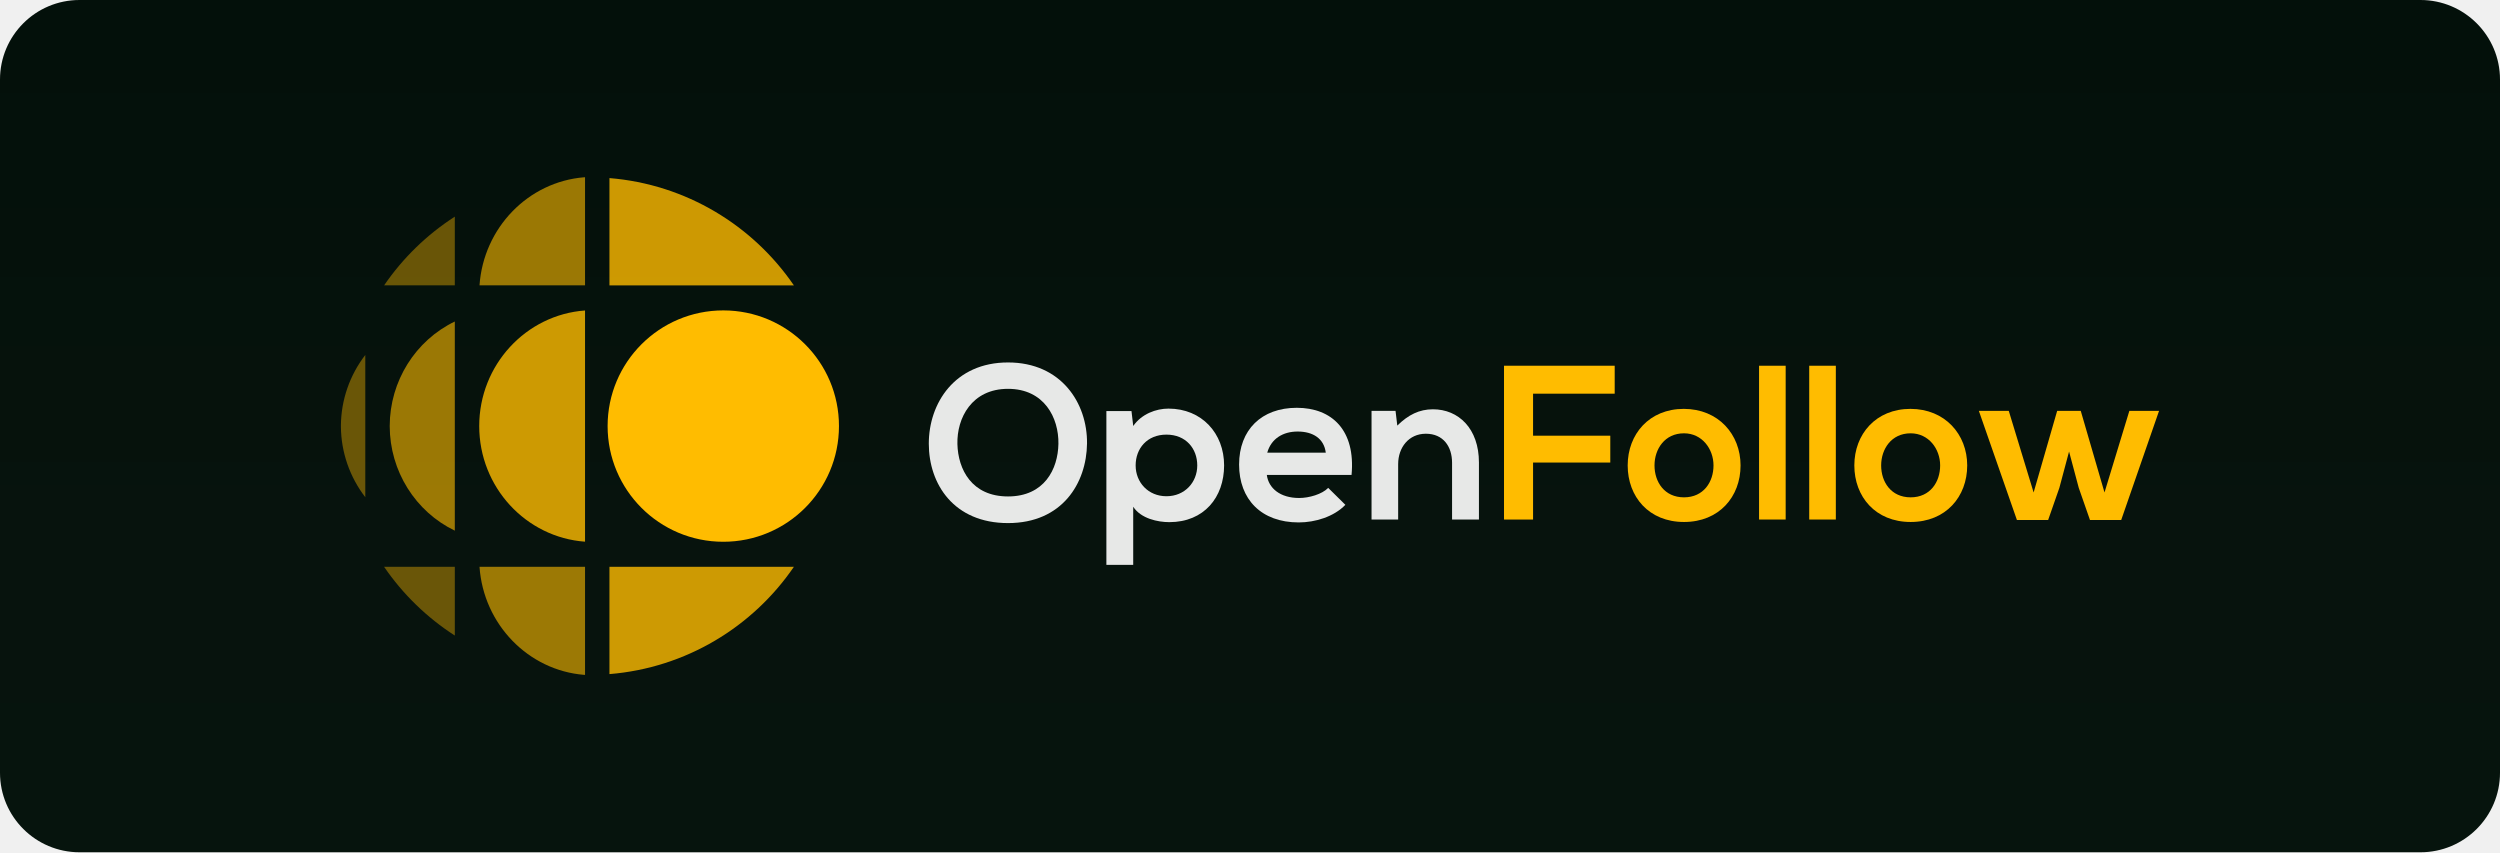
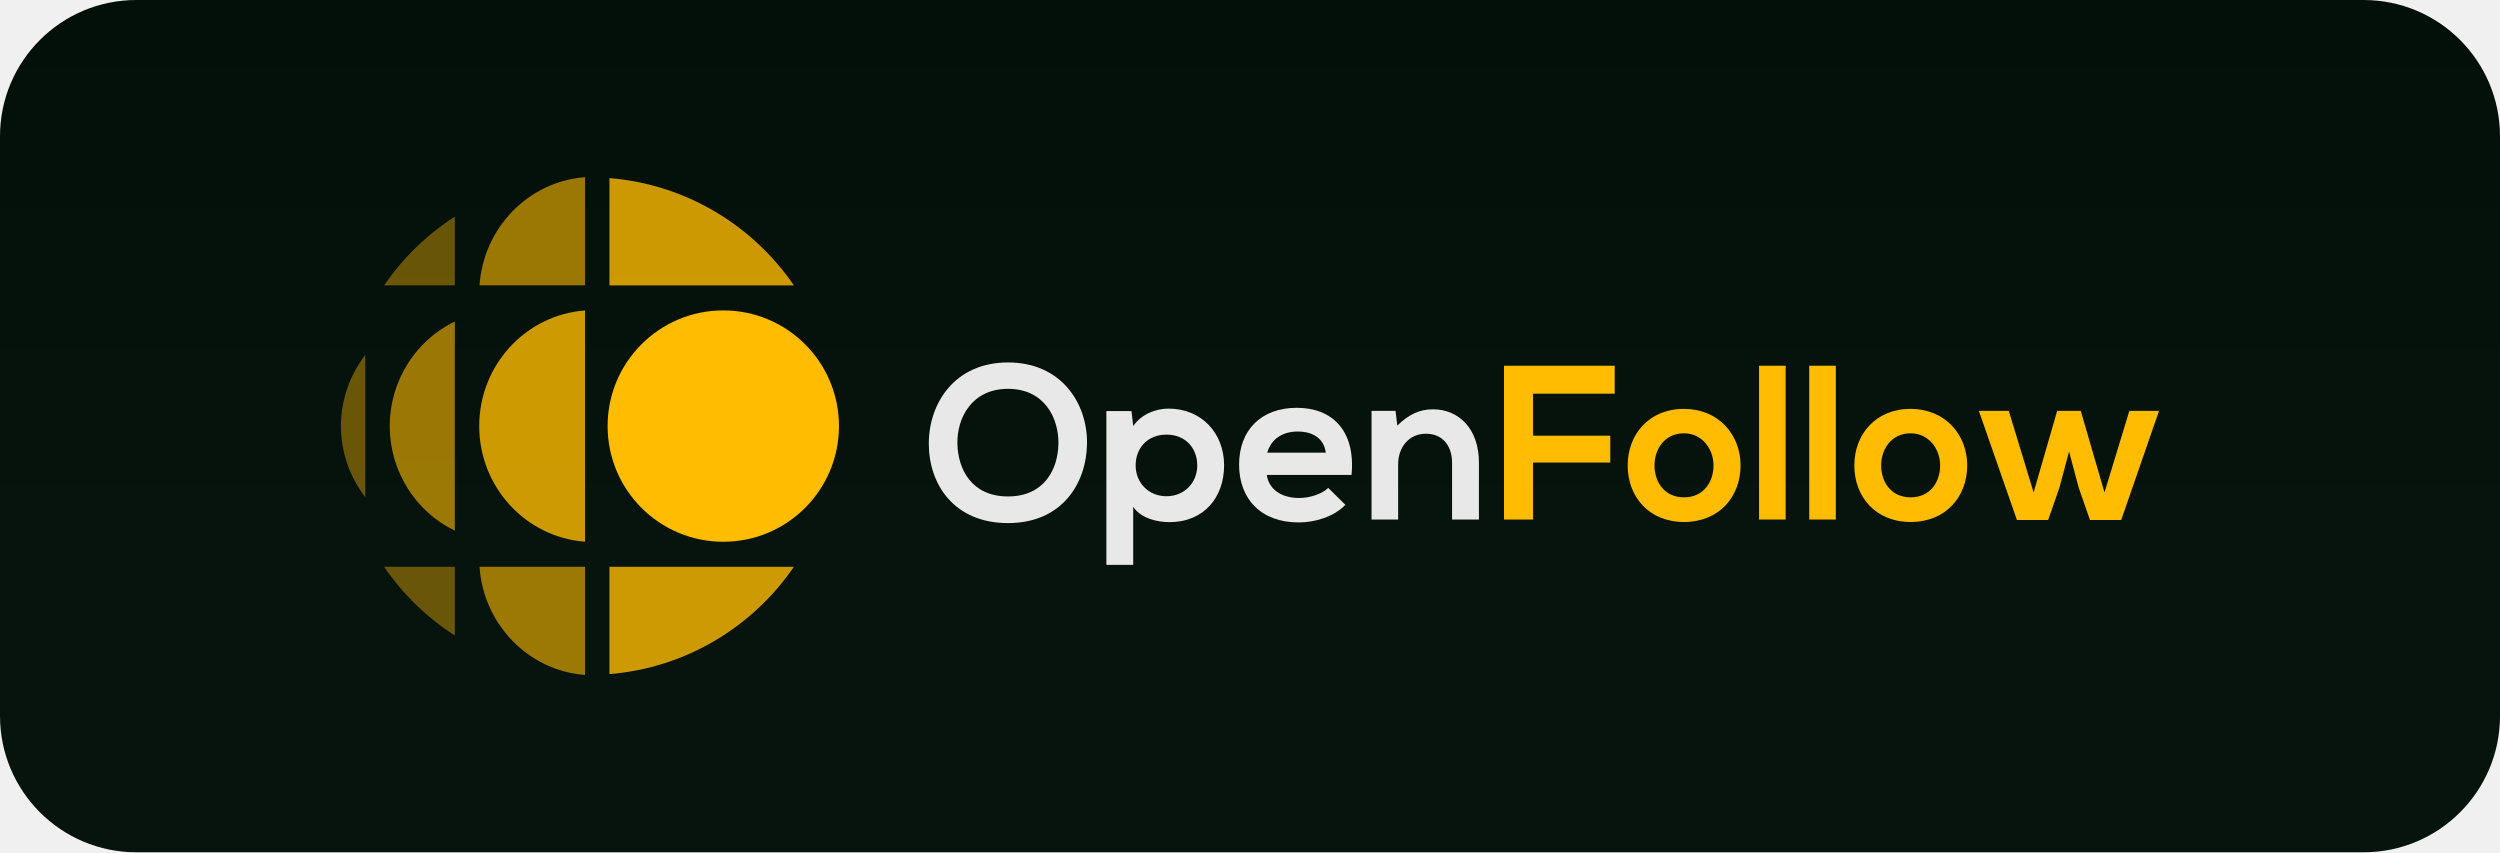
<svg xmlns="http://www.w3.org/2000/svg" version="1.1" viewBox="0 0 880 300" role="img" aria-label="OpenFollow">
  <defs>
    <linearGradient id="bg" x1="0" y1="0" x2="0" y2="1">
      <stop offset="0" stop-color="#03100a" />
      <stop offset="0.65" stop-color="#07130d" />
      <stop offset="1" stop-color="#06140d" />
    </linearGradient>
    <style>
      .st0 { opacity: .4; }
      .st0, .st1, .st2, .st3 { fill: #ffbc00; }
      .st1 { opacity: .8; }
      .st2 { opacity: .6; }
      .st4 { fill: #fff; opacity: .9; }
    </style>
  </defs>
-   <rect x="0" y="0" width="880" height="300" rx="28" fill="url(#bg)" />
+   <rect x="0" y="0" width="880" height="300" rx="48" fill="url(#bg)" />
  <g transform="translate(120 62.4) scale(0.9221)">
    <g>
      <path class="st4" d="M284.82,101.6c-.17,15.2-9.49,30.41-30.16,30.41s-30.24-14.87-30.24-30.32,9.91-31,30.24-31,30.32,15.54,30.16,30.91ZM235.34,101.85c.25,9.66,5.46,19.99,19.32,19.99s19.07-10.42,19.24-20.08c.17-9.91-5.38-21-19.24-21s-19.57,11.17-19.32,21.08h0Z" />
      <path class="st4" d="M292.21,147.96v-58.72h9.58l.67,5.71c3.19-4.62,8.74-6.64,13.44-6.64,12.77,0,21.25,9.49,21.25,21.67s-7.64,21.67-20.92,21.67c-4.37,0-10.84-1.34-13.78-5.88v22.18h-10.25.01ZM326.9,110c0-6.47-4.37-11.76-11.76-11.76s-11.76,5.29-11.76,11.76,4.79,11.76,11.76,11.76,11.76-5.29,11.76-11.76Z" />
      <path class="st4" d="M353.45,113.61c.67,5.12,5.12,8.82,12.35,8.82,3.78,0,8.74-1.43,11.09-3.86l6.55,6.47c-4.37,4.54-11.51,6.72-17.81,6.72-14.28,0-22.76-8.82-22.76-22.09s8.57-21.67,22.01-21.67,22.51,8.57,20.92,25.62h-32.35ZM375.96,105.12c-.67-5.38-4.87-8.06-10.75-8.06-5.54,0-10.08,2.69-11.59,8.06h22.34Z" />
      <path class="st4" d="M424.17,130.66v-21.67c0-6.3-3.44-11.09-10-11.09s-10.58,5.29-10.58,11.59v21.17h-10.16v-41.5h9.16l.67,5.63c4.2-4.12,8.4-6.22,13.61-6.22,9.74,0,17.56,7.31,17.56,20.33v21.76h-10.26Z" />
      <path class="st3" d="M444,130.66v-58.72h42.25v10.67h-31.16v16.04h29.48v10.25h-29.48v21.76h-11.09Z" />
      <path class="st3" d="M534.3,110c0,11.93-8.15,21.59-21.59,21.59s-21.5-9.66-21.5-21.59,8.23-21.59,21.42-21.59,21.67,9.74,21.67,21.59h0ZM501.45,110c0,6.3,3.78,12.18,11.26,12.18s11.26-5.88,11.26-12.18-4.37-12.26-11.26-12.26c-7.39,0-11.26,6.05-11.26,12.26h0Z" />
      <path class="st3" d="M551.52,71.94v58.72h-10.16v-58.72s10.16,0,10.16,0Z" />
      <path class="st3" d="M570.67,71.94v58.72h-10.16v-58.72s10.16,0,10.16,0Z" />
      <path class="st3" d="M620.82,110c0,11.93-8.15,21.59-21.59,21.59s-21.5-9.66-21.5-21.59,8.23-21.59,21.42-21.59,21.67,9.74,21.67,21.59h0ZM587.97,110c0,6.3,3.78,12.18,11.26,12.18s11.26-5.88,11.26-12.18-4.37-12.26-11.26-12.26c-7.39,0-11.26,6.05-11.26,12.26h0Z" />
      <path class="st3" d="M664.16,89.16l9.07,31.16,9.49-31.16h11.34l-14.45,41.66h-11.93l-4.28-12.26-3.7-13.86-3.7,13.86-4.28,12.26h-11.93l-14.53-41.66h11.42l9.49,31.16,8.99-31.16h9Z" />
    </g>
    <g>
      <g>
        <path class="st1" d="M102.51.31v40.96h70.41C157.24,18.36,131.75,2.7,102.51.31Z" />
        <path class="st1" d="M52.8,94.98c0,23.33,17.85,42.5,40.39,44.13V50.85c-22.54,1.63-40.39,20.8-40.39,44.13Z" />
        <path class="st2" d="M52.91,41.26h40.28V0h-.31c-21.37,1.71-38.45,19.31-39.97,41.25h0Z" />
        <path class="st0" d="M16.49,41.26h26.99V15.03c-10.65,6.86-19.84,15.79-26.99,26.23Z" />
        <path class="st0" d="M0,94.98v.18c.06,9.79,3.38,19.28,9.31,26.98v-54.31C3.38,75.52.06,85.02,0,94.81v.18h0Z" />
        <path class="st1" d="M102.51,189.66c29.25-2.39,54.73-18.04,70.41-40.96h-70.41v40.96Z" />
        <path class="st2" d="M92.88,189.96h.31v-41.26h-40.28c1.52,21.95,18.61,39.54,39.97,41.25h0Z" />
        <path class="st2" d="M43.48,94.98v-39.92c-15.01,7.22-24.82,22.73-24.85,39.92.03,17.19,9.84,32.7,24.85,39.92v-39.92Z" />
        <path class="st0" d="M43.48,174.94v-26.23h-26.99c7.15,10.44,16.34,19.37,26.99,26.23Z" />
      </g>
      <circle class="st3" cx="145.97" cy="94.98" r="44.16" />
    </g>
  </g>
</svg>
